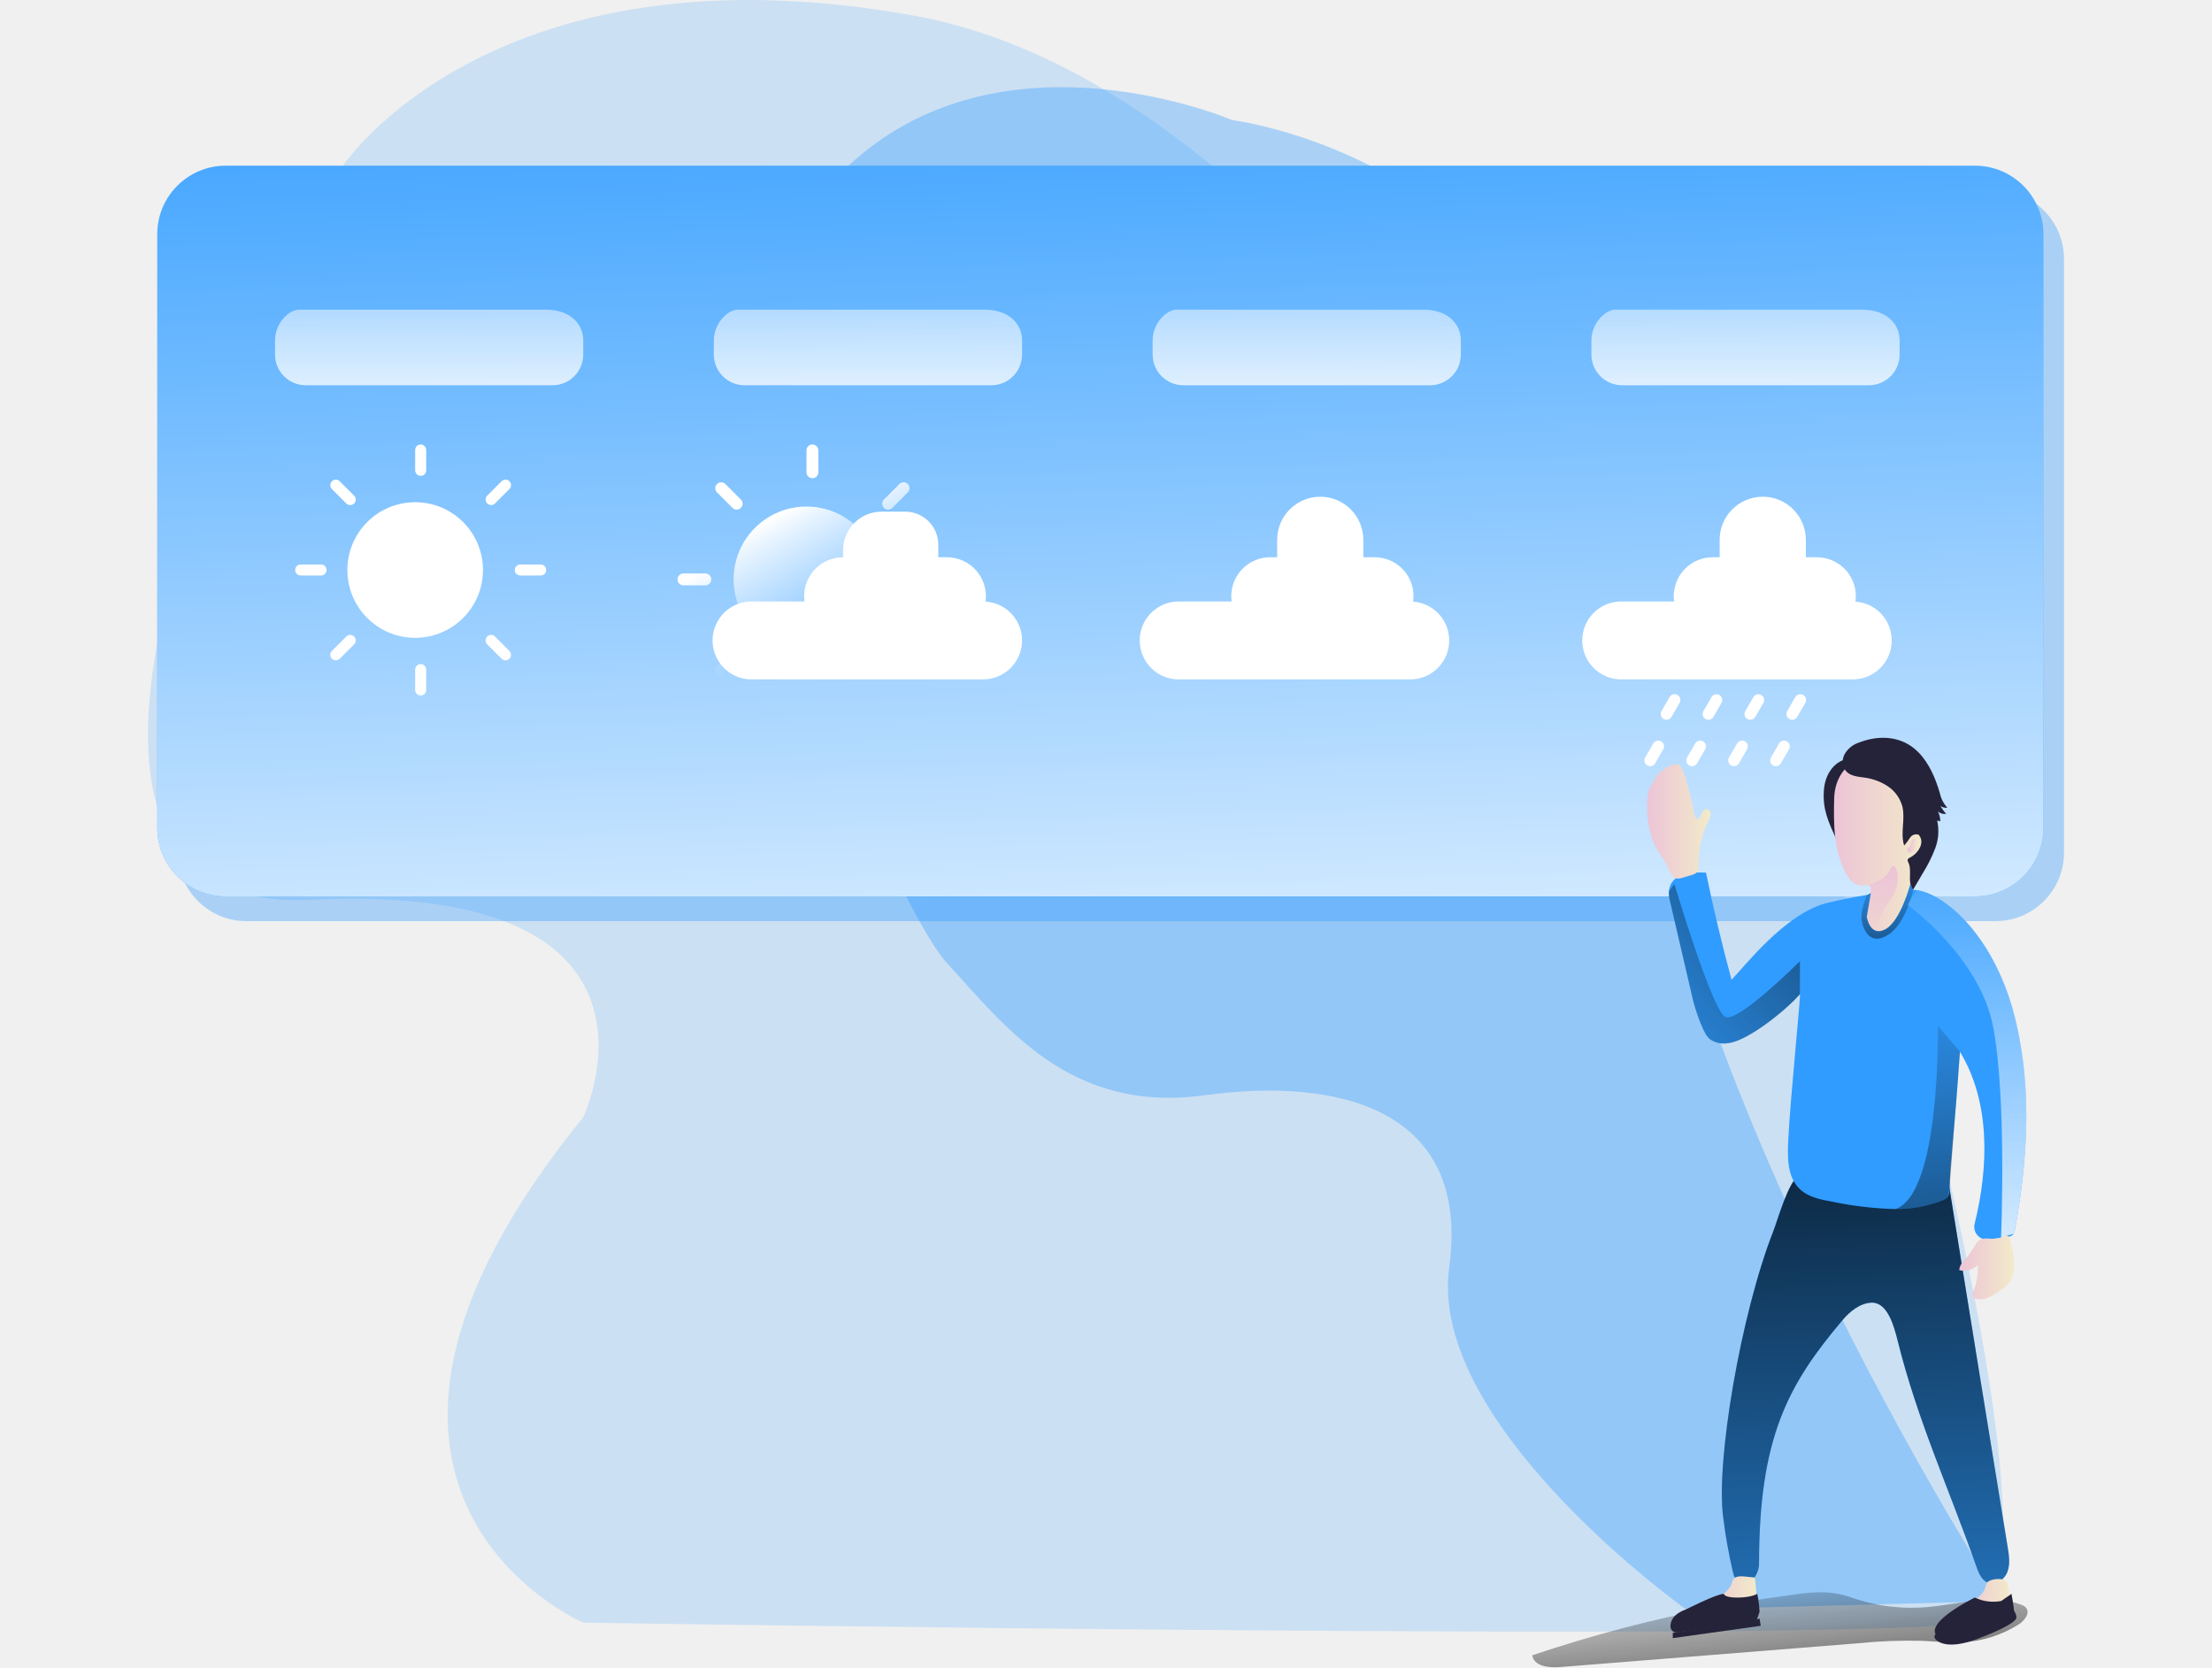
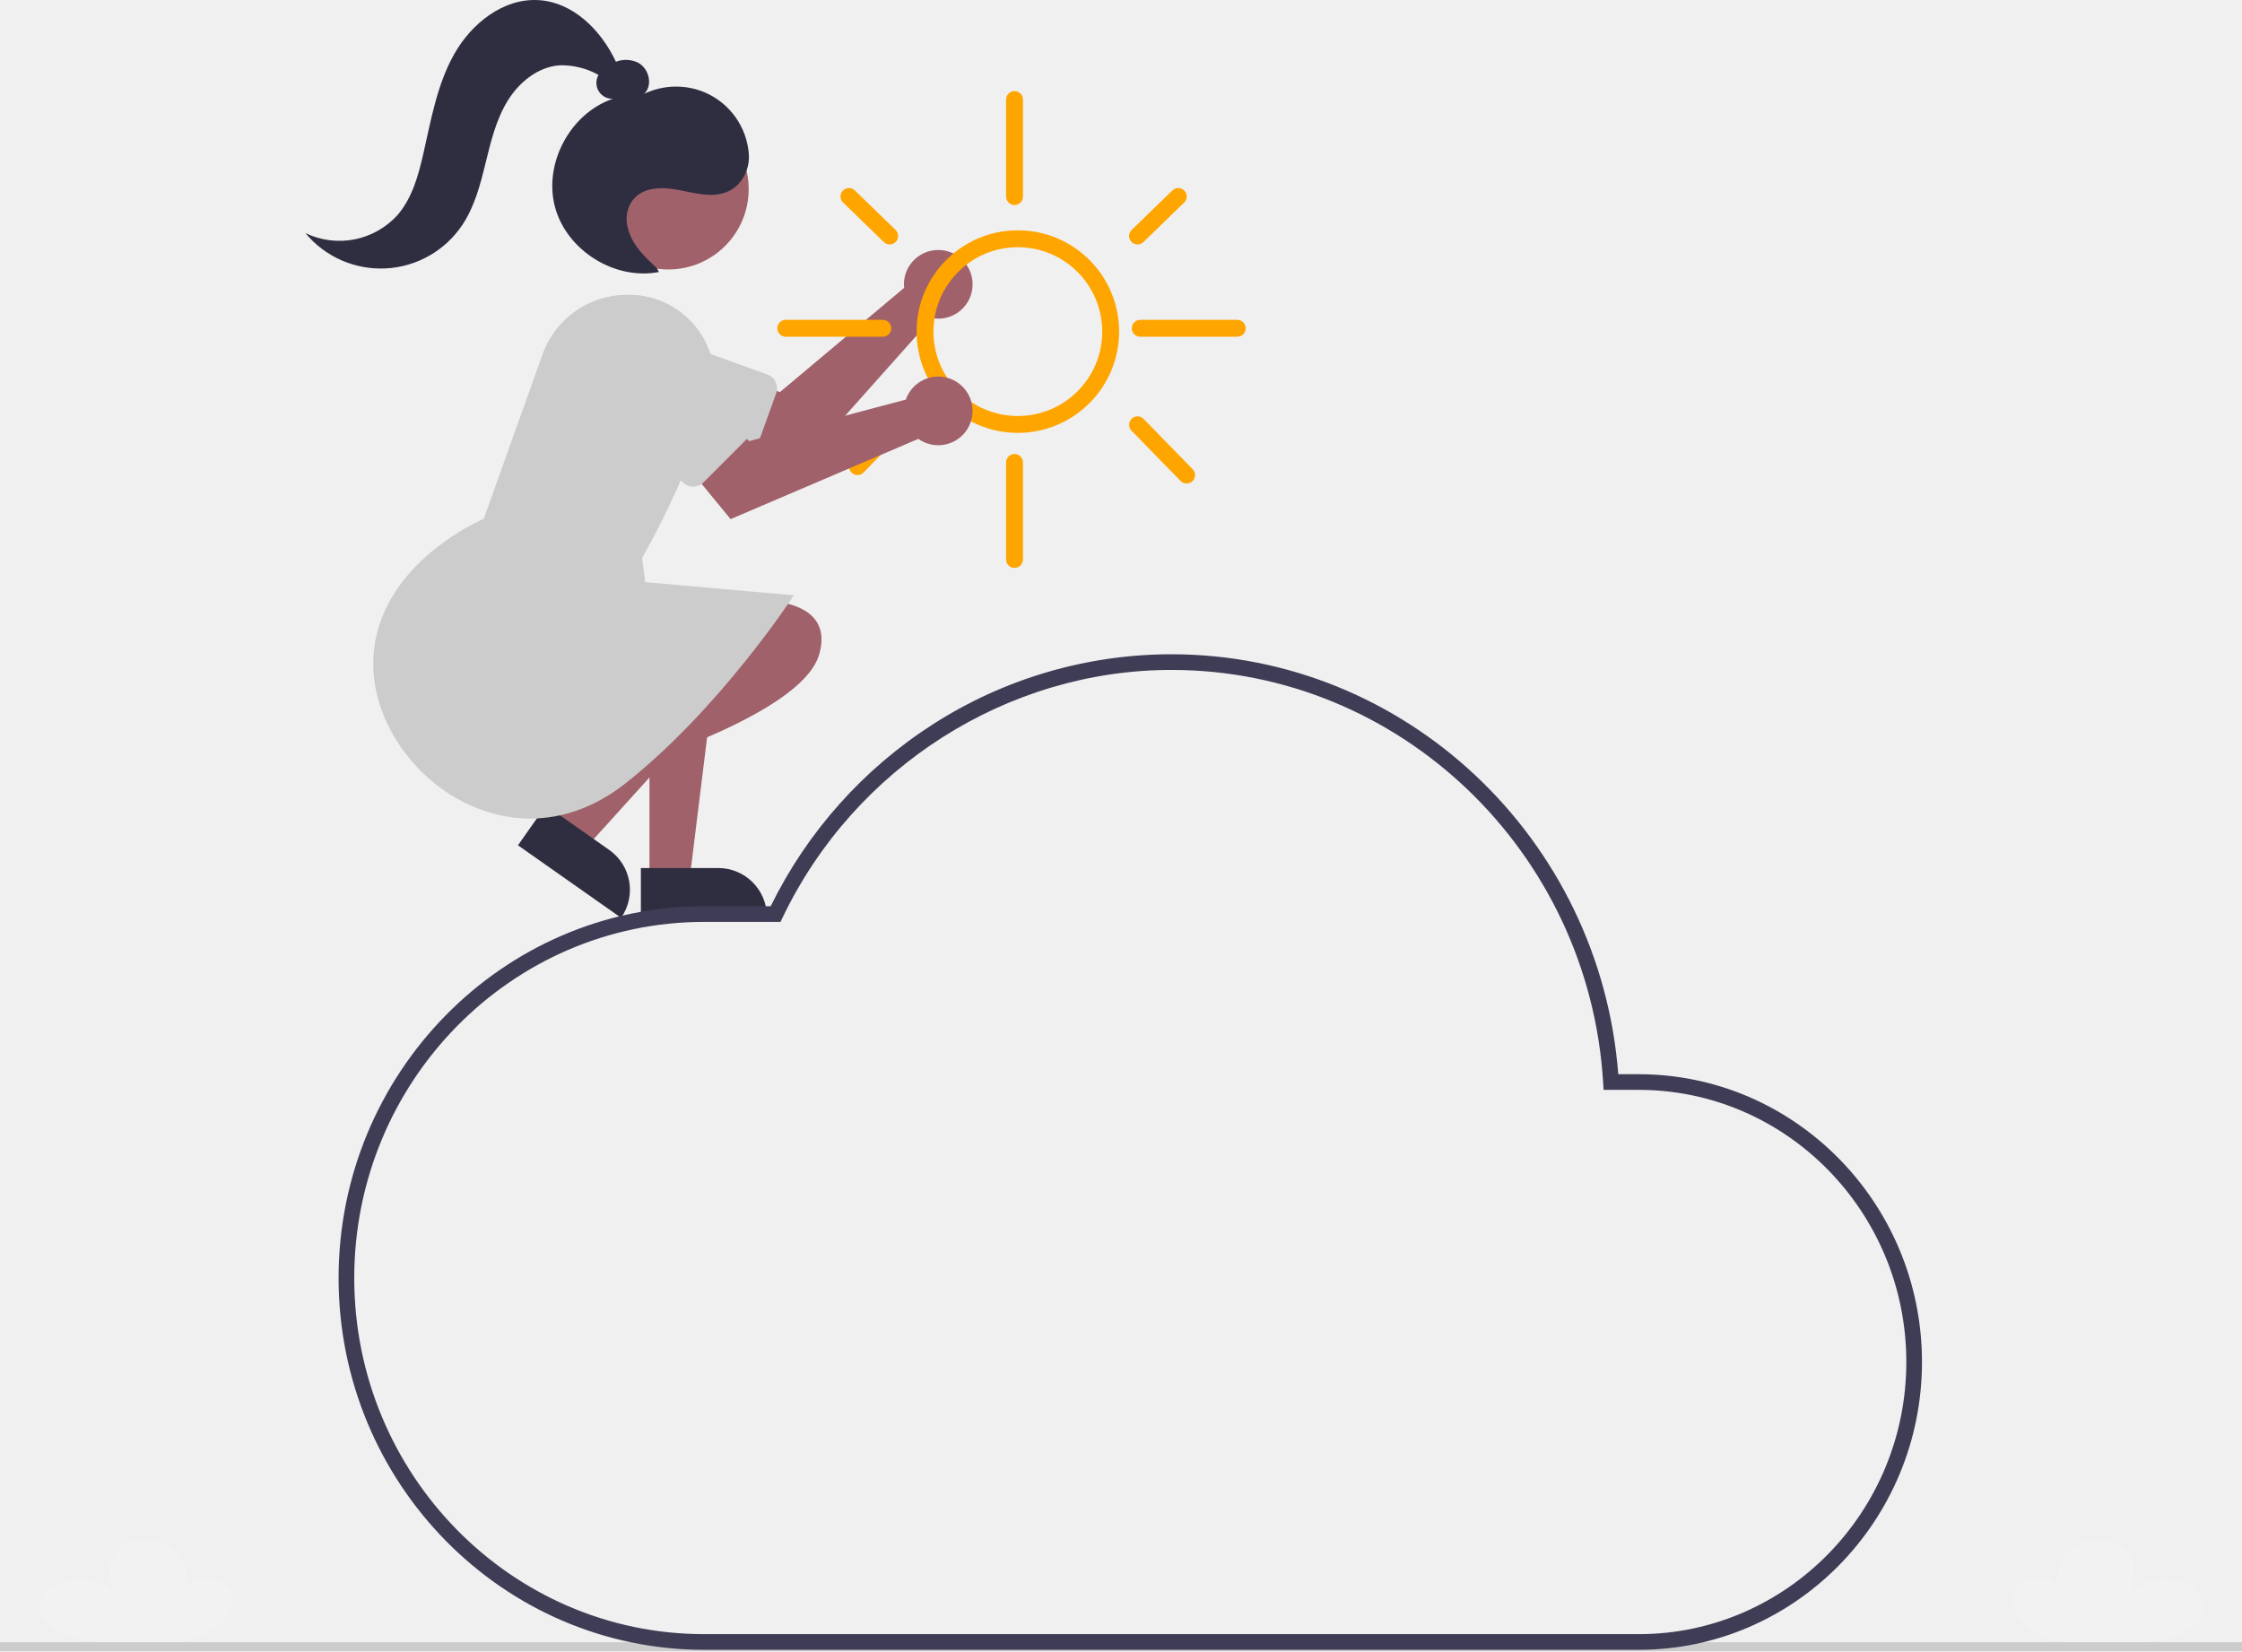
- <svg xmlns="http://www.w3.org/2000/svg" xmlns:xlink="http://www.w3.org/1999/xlink" id="Layer_1" data-name="Layer 1" viewBox="0 0 464.34 404.01" width="406" height="306" class="illustration styles_illustrationTablet__1DWOa">
-   <defs>
-     <linearGradient id="linear-gradient" x1="226.75" y1="-1.06" x2="235.76" y2="287.26" gradientUnits="userSpaceOnUse">
-       <stop offset="0" stop-color="#fff" stop-opacity="0" />
-       <stop offset="0.84" stop-color="#fff" stop-opacity="0.84" />
-       <stop offset="0.97" stop-color="#fff" />
-     </linearGradient>
-     <linearGradient id="linear-gradient-2" x1="163.44" y1="147.4" x2="151.05" y2="124.87" xlink:href="#linear-gradient" />
-     <linearGradient id="linear-gradient-3" x1="178.06" y1="142.77" x2="165.67" y2="120.24" xlink:href="#linear-gradient" />
-     <linearGradient id="linear-gradient-4" x1="153.9" y1="156.05" x2="141.51" y2="133.53" xlink:href="#linear-gradient" />
-     <linearGradient id="linear-gradient-5" x1="180.75" y1="207.07" x2="168.37" y2="184.55" gradientTransform="translate(170.64 -63.99) rotate(45)" xlink:href="#linear-gradient" />
-     <linearGradient id="linear-gradient-6" x1="194.73" y1="199.38" x2="182.34" y2="176.86" gradientTransform="translate(211.1 -80.74) rotate(45)" xlink:href="#linear-gradient" />
-     <linearGradient id="linear-gradient-7" x1="165.78" y1="215.31" x2="153.39" y2="192.78" gradientTransform="translate(348.4 40.04) rotate(90)" xlink:href="#linear-gradient" />
-     <linearGradient id="linear-gradient-8" x1="209.71" y1="191.15" x2="197.32" y2="168.62" gradientTransform="translate(405.61 -17.18) rotate(90)" xlink:href="#linear-gradient" />
-     <linearGradient id="linear-gradient-9" x1="211.82" y1="189.99" x2="199.43" y2="167.46" gradientTransform="translate(-63.57 194.51) rotate(-45)" xlink:href="#linear-gradient" />
-     <linearGradient id="linear-gradient-10" x1="163.67" y1="216.47" x2="151.28" y2="193.94" gradientTransform="translate(-104.02 177.76) rotate(-45)" xlink:href="#linear-gradient" />
-     <linearGradient id="linear-gradient-11" x1="89.92" y1="92.57" x2="89.92" y2="164.37" xlink:href="#linear-gradient" />
-     <linearGradient id="linear-gradient-12" x1="196.25" y1="92.57" x2="196.25" y2="164.37" xlink:href="#linear-gradient" />
-     <linearGradient id="linear-gradient-13" x1="302.58" y1="92.57" x2="302.58" y2="164.37" xlink:href="#linear-gradient" />
-     <linearGradient id="linear-gradient-14" x1="408.9" y1="92.57" x2="408.9" y2="164.37" xlink:href="#linear-gradient" />
-     <linearGradient id="linear-gradient-15" x1="415.16" y1="428.49" x2="420.51" y2="482.55" gradientUnits="userSpaceOnUse">
-       <stop offset="0" stop-opacity="0" />
-       <stop offset="0.88" stop-opacity="0.8" />
-       <stop offset="0.97" />
-     </linearGradient>
-     <linearGradient id="linear-gradient-16" x1="440.66" y1="507.56" x2="433.91" y2="297.52" xlink:href="#linear-gradient-15" />
-     <linearGradient id="linear-gradient-17" x1="385.03" y1="252.76" x2="400.5" y2="252.76" gradientUnits="userSpaceOnUse">
-       <stop offset="0" stop-color="#ecc4d7" />
-       <stop offset="0.42" stop-color="#efd4d1" />
-       <stop offset="1" stop-color="#f2eac9" />
-     </linearGradient>
-     <linearGradient id="linear-gradient-18" x1="460.7" y1="360.92" x2="474.02" y2="360.92" xlink:href="#linear-gradient-17" />
-     <linearGradient id="linear-gradient-19" x1="398.14" y1="440.93" x2="411.51" y2="440.93" xlink:href="#linear-gradient-17" />
-     <linearGradient id="linear-gradient-20" x1="460.34" y1="441.76" x2="473.36" y2="441.76" xlink:href="#linear-gradient-17" />
-     <linearGradient id="linear-gradient-21" x1="430.28" y1="258.64" x2="452.55" y2="258.64" xlink:href="#linear-gradient-17" />
-     <linearGradient id="linear-gradient-22" x1="448.73" y1="258.71" x2="450.61" y2="259.02" xlink:href="#linear-gradient-17" />
-     <linearGradient id="linear-gradient-23" x1="440.93" y1="264.54" x2="445.25" y2="299.78" xlink:href="#linear-gradient-17" />
-     <linearGradient id="linear-gradient-24" x1="442.5" y1="263.1" x2="445.46" y2="302.19" xlink:href="#linear-gradient-15" />
-     <linearGradient id="linear-gradient-25" x1="449.71" y1="284.21" x2="459.95" y2="419.6" xlink:href="#linear-gradient-15" />
-     <linearGradient id="linear-gradient-26" x1="372.07" y1="315.37" x2="463.58" y2="226.11" xlink:href="#linear-gradient-15" />
-     <linearGradient id="linear-gradient-27" x1="461.15" y1="253.71" x2="465.16" y2="382.1" xlink:href="#linear-gradient" />
-   </defs>
-   <path d="M69,94S105.29,39.22,207.3,57.59,386.55,234,386.55,234l56.24,45S489.9,442.07,463.05,447s-335.79,0-335.79,0-73.94-31.57,0-122.48c0,0,27.16-57.17-66-52.65S69,94,69,94Z" transform="translate(-21.76 -53.82)" fill="#309cff" opacity="0.19" style="isolation: isolate;" />
-   <path d="M284.54,82.93S221.3,55.68,184.22,101.86s17.39,170.42,31.27,185.45,29.63,36.42,62.3,31.91,64.57,3.44,59.31,41.7,57.4,82.87,57.4,82.87l76.37-2s-89.59-136.67-91.78-242.23S284.54,82.93,284.54,82.93Z" transform="translate(-21.76 -53.82)" fill="#309cff" opacity="0.36" style="isolation: isolate;" />
-   <rect x="7.26" y="46.15" width="457.07" height="177.05" rx="16.6" fill="#309cff" opacity="0.36" style="isolation: isolate;" />
-   <rect x="2.26" y="40.15" width="457.07" height="177.05" rx="16.6" fill="#309cff" />
-   <rect x="2.26" y="40.15" width="457.07" height="177.05" rx="16.6" fill="url(#linear-gradient)" />
-   <circle cx="64.76" cy="138.12" r="16.43" fill="#fff" />
-   <rect x="64.76" y="107.7" width="2.67" height="7.61" rx="1.33" fill="#fff" />
-   <rect x="64.76" y="160.92" width="2.67" height="7.61" rx="1.33" fill="#fff" />
-   <rect x="67.7" y="169.31" width="2.67" height="7.61" rx="1.33" transform="translate(-123.95 45.71) rotate(-45)" fill="#fff" />
-   <rect x="105.34" y="206.94" width="2.67" height="7.61" rx="1.33" transform="translate(-139.54 83.34) rotate(-45)" fill="#fff" />
-   <rect x="59.91" y="188.13" width="2.67" height="7.61" rx="1.33" transform="translate(-152.45 199.36) rotate(-90)" fill="#fff" />
-   <rect x="113.13" y="188.13" width="2.67" height="7.61" rx="1.33" transform="translate(-99.23 252.58) rotate(-90)" fill="#fff" />
-   <rect x="105.34" y="169.31" width="2.67" height="7.61" rx="1.33" transform="translate(131.89 -78.54) rotate(45)" fill="#fff" />
-   <rect x="67.7" y="206.94" width="2.67" height="7.61" rx="1.33" transform="translate(147.48 -40.91) rotate(45)" fill="#fff" />
-   <circle cx="159.59" cy="140.4" r="17.66" fill="url(#linear-gradient-2)" />
-   <rect x="159.59" y="107.7" width="2.87" height="8.18" rx="1.43" fill="url(#linear-gradient-3)" />
-   <rect x="159.59" y="164.92" width="2.87" height="8.18" rx="1.43" fill="url(#linear-gradient-4)" />
-   <rect x="161.12" y="169.9" width="2.87" height="8.18" rx="1.43" transform="translate(-97.18 112.09) rotate(-45)" fill="url(#linear-gradient-5)" />
-   <rect x="201.58" y="210.35" width="2.87" height="8.18" rx="1.43" transform="translate(-113.94 152.55) rotate(-45)" fill="url(#linear-gradient-6)" />
-   <rect x="152.75" y="190.13" width="2.87" height="8.18" rx="1.43" transform="translate(-61.8 294.58) rotate(-90)" fill="url(#linear-gradient-7)" />
-   <rect x="209.96" y="190.13" width="2.87" height="8.18" rx="1.43" transform="translate(-4.58 351.79) rotate(-90)" fill="url(#linear-gradient-8)" />
-   <rect x="201.58" y="169.9" width="2.87" height="8.18" rx="1.43" transform="translate(160.73 -146.41) rotate(45)" fill="url(#linear-gradient-9)" />
-   <rect x="161.12" y="210.35" width="2.87" height="8.18" rx="1.43" transform="translate(177.49 -105.95) rotate(45)" fill="url(#linear-gradient-10)" />
-   <path d="M119.83,147.17H60a7.44,7.44,0,0,1-7.44-7.44v-3.44c0-4.11,3.33-7.44,5.81-7.44h59.81c5.74,0,9.07,3.33,9.07,7.44v3.44A7.44,7.44,0,0,1,119.83,147.17Z" transform="translate(-21.76 -53.82)" fill="url(#linear-gradient-11)" />
-   <path d="M226.15,147.17H166.34a7.44,7.44,0,0,1-7.44-7.44v-3.44c0-4.11,3.33-7.44,5.81-7.44h59.81c5.74,0,9.07,3.33,9.07,7.44v3.44A7.44,7.44,0,0,1,226.15,147.17Z" transform="translate(-21.76 -53.82)" fill="url(#linear-gradient-12)" />
-   <path d="M332.48,147.17H272.67a7.44,7.44,0,0,1-7.44-7.44v-3.44c0-4.11,3.33-7.44,5.81-7.44h59.81c5.74,0,9.07,3.33,9.07,7.44v3.44A7.44,7.44,0,0,1,332.48,147.17Z" transform="translate(-21.76 -53.82)" fill="url(#linear-gradient-13)" />
-   <path d="M438.81,147.17H379a7.44,7.44,0,0,1-7.44-7.44v-3.44c0-4.11,3.33-7.44,5.8-7.44h59.82c5.74,0,9.07,3.33,9.07,7.44v3.44A7.44,7.44,0,0,1,438.81,147.17Z" transform="translate(-21.76 -53.82)" fill="url(#linear-gradient-14)" />
-   <path d="M233.59,209a9.42,9.42,0,0,1-9.44,9.44H168.34a9.44,9.44,0,1,1,0-18.87h12.53a9.07,9.07,0,0,1-.09-1.28,9.42,9.42,0,0,1,9.43-9.44h0v-1.72a9.33,9.33,0,0,1,9.33-9.33h5.75a8,8,0,0,1,8,8.05v3h2.1a9.45,9.45,0,0,1,9.35,10.75A9.42,9.42,0,0,1,233.59,209Z" transform="translate(-21.76 -53.82)" fill="#fff" />
-   <path d="M337.1,209a9.42,9.42,0,0,1-9.44,9.44H271.85a9.44,9.44,0,1,1,0-18.87h12.53a9.07,9.07,0,0,1-.09-1.28,9.42,9.42,0,0,1,9.43-9.44h1.69v-4.23a10.44,10.44,0,0,1,20.88,0v4.23H319a9.38,9.38,0,0,1,9.34,10.75A9.42,9.42,0,0,1,337.1,209Z" transform="translate(-21.76 -53.82)" fill="#fff" />
-   <path d="M444.34,209a9.42,9.42,0,0,1-9.44,9.44H379.09a9.44,9.44,0,1,1,0-18.87h12.52a9.07,9.07,0,0,1-.09-1.28,9.42,9.42,0,0,1,9.44-9.44h1.68v-4.23a10.44,10.44,0,0,1,20.88,0v4.23h2.68a9.44,9.44,0,0,1,9.44,9.44,8.17,8.17,0,0,1-.1,1.31A9.42,9.42,0,0,1,444.34,209Z" transform="translate(-21.76 -53.82)" fill="#fff" />
-   <rect x="389.34" y="221.77" width="2.8" height="6.72" rx="1.4" transform="translate(143.15 -219.03) rotate(30)" fill="#fff" />
-   <rect x="399.5" y="221.77" width="2.8" height="6.72" rx="1.4" transform="translate(144.51 -224.1) rotate(30)" fill="#fff" />
-   <rect x="409.65" y="221.77" width="2.8" height="6.72" rx="1.4" transform="translate(145.87 -229.18) rotate(30)" fill="#fff" />
-   <rect x="419.81" y="221.77" width="2.8" height="6.72" rx="1.4" transform="translate(147.23 -234.26) rotate(30)" fill="#fff" />
-   <rect x="385.38" y="233.02" width="2.8" height="6.72" rx="1.4" transform="translate(148.25 -215.54) rotate(30)" fill="#fff" />
-   <rect x="395.54" y="233.02" width="2.8" height="6.72" rx="1.4" transform="translate(149.61 -220.62) rotate(30)" fill="#fff" />
-   <rect x="405.69" y="233.02" width="2.8" height="6.72" rx="1.4" transform="translate(150.97 -225.7) rotate(30)" fill="#fff" />
-   <rect x="415.85" y="233.02" width="2.8" height="6.72" rx="1.4" transform="translate(152.33 -230.77) rotate(30)" fill="#fff" />
-   <path d="M427.89,245.38c-.32,4.59,1.11,7.59,3,11.77-.67-4.24,1.85-8.27,2.8-12.46.28-1.21,2.77-4.62,2.31-5.78C435,236.22,428.41,238,427.89,245.38Z" transform="translate(-21.76 -53.82)" fill="#25233a" />
-   <path d="M357.22,454.91c.39,2.62,3.94,3.08,6.58,2.87L436.2,452a124.27,124.27,0,0,1,15.31-.6c3.36.14,6.72.55,10.09.36A28.48,28.48,0,0,0,475,447.5c1.46-.91,3-2.81,1.86-4.13a2.87,2.87,0,0,0-1.23-.74c-7-2.62-14.65-.16-22.06.54A43.9,43.9,0,0,1,434.81,441c-5.75-2.1-10.08-1.37-16.27-.51a340.5,340.5,0,0,0-39.27,7.82Q368.14,451.25,357.22,454.91Z" transform="translate(-21.76 -53.82)" fill="url(#linear-gradient-15)" />
-   <path d="M455,449.81s-.71.46,0,1.26,3.31,2.36,9.74,0,9.2-4.14,9.67-4.89-.4-2-.4-2Z" transform="translate(-21.76 -53.82)" fill="#25233a" />
-   <path d="M403.52,421.69c-1.9-13.58,4.28-49.52,12.1-69.48,1.18-3,3.6-12,6.37-13.74,1.65-1,7.49.29,9.39-.05,7-1.23,13.34.84,20.33-.39,1.93-.34,4.24-.55,5.54.91a5.79,5.79,0,0,1,1.11,3q7,43.42,14.09,86.86c.32,2,.63,4-.08,5.9s-2.81,3.35-4.67,2.65c-1.56-.58-2.28-2.32-2.83-3.89-6.46-18.38-14.37-35.69-19.05-54.61-.95-3.8-2.51-9.54-6.42-9.38-2.71.11-5.18,2.09-6.93,4.16-13.25,15.68-20.27,28.39-20.29,59.16,0,2.57-2.36,5.83-4.66,4.68-1.07-.53-1.46-1.83-1.73-3a123.71,123.71,0,0,1-2.27-12.82" transform="translate(-21.76 -53.82)" fill="#309cff" />
-   <path d="M403.52,421.69c-1.9-13.58,4.28-49.52,12.1-69.48,1.18-3,3.6-12,6.37-13.74,1.65-1,7.49.29,9.39-.05,7-1.23,13.34.84,20.33-.39,1.93-.34,4.24-.55,5.54.91a5.79,5.79,0,0,1,1.11,3q7,43.42,14.09,86.86c.32,2,.63,4-.08,5.9s-2.81,3.35-4.67,2.65c-1.56-.58-2.28-2.32-2.83-3.89-6.46-18.38-14.37-35.69-19.05-54.61-.95-3.8-2.51-9.54-6.42-9.38-2.71.11-5.18,2.09-6.93,4.16-13.25,15.68-20.27,28.39-20.29,59.16,0,2.57-2.36,5.83-4.66,4.68-1.07-.53-1.46-1.83-1.73-3a123.71,123.71,0,0,1-2.27-12.82" transform="translate(-21.76 -53.82)" fill="url(#linear-gradient-16)" />
-   <path d="M474.24,351.55a3.51,3.51,0,0,1-.4,1.26,1.31,1.31,0,0,1-.27.31,2.37,2.37,0,0,1-1.32.44c-.91.12-2.64.38-4.38.61a3.11,3.11,0,0,1-3.44-3.83c3.46-14,3.79-29.56-3.56-41.66-1.35,20-2.41,26.84-2.54,33.19a3.39,3.39,0,0,1-.37,1.9l0,.06a3.17,3.17,0,0,1-1.36.89,29.76,29.76,0,0,1-11.43,2.07A85.19,85.19,0,0,1,429.89,345c-2.83-.51-5.84-1.11-7.9-3.12-3.07-3-2.93-7.86-2.71-12.13.5-10.05,3.1-35.39,2.81-35.05-3.45,4-12.79,11.42-17.37,11.87a6,6,0,0,1-4.32-.86,4.28,4.28,0,0,1-.79-.8c-1.27-1.65-3-6.87-3.46-8.9l-5.61-24.13a6.69,6.69,0,0,1-.21-1.66c0-.14,0-.28,0-.41.38-4.34,5.29-4.78,9-4.53q2.7,13.06,6.19,25.95c3-3.07,12.72-15.73,22.7-18.5a120.34,120.34,0,0,1,21.2-3.29,6.93,6.93,0,0,1,.89.05c6.81.79,19.57,11.4,24.31,32.65C478.3,318.41,477.2,335.16,474.24,351.55Z" transform="translate(-21.76 -53.82)" fill="#309cff" />
-   <path d="M387.45,259.68a14.43,14.43,0,0,1-1.14-2.61,24.58,24.58,0,0,1-1.21-9.56,7,7,0,0,1,1-3.51c.13-.19.28-.37.41-.57s.29-.64.45-1a7.08,7.08,0,0,1,2.17-2.19,8.8,8.8,0,0,1,1.15-.76A8.33,8.33,0,0,1,392,239a1.07,1.07,0,0,1,.56,0,.9.9,0,0,1,.4.3,8,8,0,0,1,1.41,3.1,72.2,72.2,0,0,1,2.18,8.93c.07.48.39,1.13.84.94a.79.79,0,0,0,.34-.38l.66-1.16a1.59,1.59,0,0,1,.84-.85c.6-.16,1.18.46,1.23,1.08a3.56,3.56,0,0,1-.54,1.77,23.07,23.07,0,0,0-2.38,10.89,2.6,2.6,0,0,1-.14,1.18c-.48,1-2.17,1.19-3.12,1.5s-1.94.73-2.83,0a8.81,8.81,0,0,1-1.59-2.76C389.2,262.11,388.2,261,387.45,259.68Z" transform="translate(-21.76 -53.82)" fill="url(#linear-gradient-17)" />
-   <path d="M460.7,361.6a4.8,4.8,0,0,0,4.49-1.24A14.18,14.18,0,0,1,464,367c-.16.35-.32.78-.09,1.09a1,1,0,0,0,.34.25,4.25,4.25,0,0,0,3.25,0,12.14,12.14,0,0,0,2.88-1.65,9.15,9.15,0,0,0,2.77-2.55,8.11,8.11,0,0,0,.75-5,35.13,35.13,0,0,0-.84-5,1.41,1.41,0,0,0-.25-.59c-.46-.57-1.36-.2-2,.1-2.22,1-4.48-.72-5.95,1.4a36.2,36.2,0,0,1-2.16,3.27C461.87,359.26,460.76,360.2,460.7,361.6Z" transform="translate(-21.76 -53.82)" fill="url(#linear-gradient-18)" />
-   <path d="M403.65,440a36.06,36.06,0,0,1-4.19,2.52c-.68.42-1.42,1-1.3,1.84s1.19,1.24,2.07,1.36a45.9,45.9,0,0,0,5,.3,10.93,10.93,0,0,0,4.34-.49,3,3,0,0,0,1.38-1,4,4,0,0,0,.56-2.23,34.35,34.35,0,0,0-.29-5.82.49.49,0,0,0-.16-.37.5.5,0,0,0-.3-.08c-1.21-.05-3.64-.66-4.62.22-.45.41-.53,1.34-.82,1.86A9,9,0,0,1,403.65,440Z" transform="translate(-21.76 -53.82)" fill="url(#linear-gradient-19)" />
-   <path d="M465.16,441c-1.2,1-2.63,1.76-3.85,2.76a2.23,2.23,0,0,0-1,1.48,1.62,1.62,0,0,0,1,1.41,4.39,4.39,0,0,0,1.76.35,27.92,27.92,0,0,0,7.18-.57,4,4,0,0,0,2.86-1.67,4.33,4.33,0,0,0,.11-2.67l-.6-3.4a2.94,2.94,0,0,0-.83-1.89c-.85-.66-3.44-.39-4.21.37-.44.42-.5,1.38-.79,1.92A6.69,6.69,0,0,1,465.16,441Z" transform="translate(-21.76 -53.82)" fill="url(#linear-gradient-20)" />
-   <path d="M452,258.79c-1.36,4.73-.65,2.28-2.21,8.33-1.5,5.87-2.38,8.44-3.9,10-3.09,3.21-5,3.71-6.25,3.09-1.82-.89-2-4.23-1.92-4.66.35-1.83,2.1-5.19,1.5-6.94-.11-.32-.41-.35-.83-.31-1.15.09-3.22.68-5-2.59-3.15-5.72-3.16-12.11-3-18.46.15-5.63,3.69-9.64,9.11-10.35a10.61,10.61,0,0,1,10.39,5.21C452.25,246.33,453.31,254.07,452,258.79Z" transform="translate(-21.76 -53.82)" fill="url(#linear-gradient-21)" />
-   <path d="M436.17,233.83a6.12,6.12,0,0,0-3.29,2.81,3.73,3.73,0,0,0,.46,4.13c1.1,1.14,2.84,1.24,4.4,1.47a13.51,13.51,0,0,1,5.68,2.12,8.62,8.62,0,0,1,3.49,4.85c.77,3.09-.54,6.46.44,9.49a15,15,0,0,0,1.43-1.9,1.78,1.78,0,0,1,2.07-.72c1.7,1.88-.15,4.57-2.1,5.54a1,1,0,0,0-.51.4c-.12.26,0,.55.15.81.93,2.08-.33,4.85,1.1,6.62l2.32-3.95a34.55,34.55,0,0,0,3.06-6.11,11.69,11.69,0,0,0,.48-6.74l.76.17a5.78,5.78,0,0,0-.57-2.38,2.32,2.32,0,0,0,2,.57,8.59,8.59,0,0,1-1.39-1.9,2.24,2.24,0,0,0,1.66.42A7.42,7.42,0,0,1,456,246c-1.07-3.61-2.57-7.21-5.2-9.89C446.84,232.06,441.22,231.81,436.17,233.83Z" transform="translate(-21.76 -53.82)" fill="#25233a" />
-   <path d="M448.87,258.78A3.05,3.05,0,0,0,449,258a1.22,1.22,0,0,1,.32-.71.66.66,0,0,1,.74-.15.91.91,0,0,1,.35.81,2.8,2.8,0,0,1-1,2.22,1,1,0,0,1-.82.26.75.75,0,0,1-.5-.55C447.9,259.05,448.6,259.34,448.87,258.78Z" transform="translate(-21.76 -53.82)" fill="url(#linear-gradient-22)" />
-   <path d="M444.24,271.48a42.74,42.74,0,0,0-4.65,8.74c-1.82-.89-2-4.23-1.92-4.66.35-1.83,2.1-5.19,1.5-6.94-.11-.32-.41-.35-.83-.31h0s4.63-1.05,5.66-3.91S447.38,267,444.24,271.48Z" transform="translate(-21.76 -53.82)" fill="url(#linear-gradient-23)" />
-   <path d="M448.85,268s-2.31,9-6.06,11-4.51-3.05-4.51-3.05l1-5.74-1,.55s-1.64,3.92-1.22,6.17,2.11,6.22,6.48,3.35,5.95-10.77,5.95-10.77Z" transform="translate(-21.76 -53.82)" fill="#309cff" />
-   <path d="M448.85,268s-2.31,9-6.06,11-4.51-3.05-4.51-3.05l1-5.74-1,.55s-1.64,3.92-1.22,6.17,2.11,6.22,6.48,3.35,5.95-10.77,5.95-10.77Z" transform="translate(-21.76 -53.82)" fill="url(#linear-gradient-24)" />
-   <path d="M460.87,308.68l-2.54,33.19s-.11.55-.42,2a3.17,3.17,0,0,1-1.36.89,29.76,29.76,0,0,1-11.43,2.07c11.2-3.57,10.38-44.48,10.38-44.48Z" transform="translate(-21.76 -53.82)" fill="url(#linear-gradient-25)" />
-   <path d="M394.5,443.79s7.32-3.73,9.15-3.77c0,0,0,.94,3.38.91s4.72-.91,4.72-.91a27.46,27.46,0,0,1,.56,4.33,15.06,15.06,0,0,1-.8,2.18l-19.13,2.84a1.45,1.45,0,0,1-1.66-1.39C390.68,446.7,391.3,444.94,394.5,443.79Z" transform="translate(-21.76 -53.82)" fill="#25233a" />
-   <path d="M464.47,440.93a10.43,10.43,0,0,0,6.4.83l2.49-1.74s.61,3.35.61,4.12a10.37,10.37,0,0,1-.61,2.42s-12.17,6.46-16.71,4.55C449.62,448.15,464.47,440.93,464.47,440.93Z" transform="translate(-21.76 -53.82)" fill="#25233a" />
-   <polygon points="369.52 395.67 390.56 392.23 390.83 393.95 369.52 396.94 369.52 395.67" fill="#25233a" />
-   <path d="M422.09,286.73v8c-3.45,4-12.79,11.42-17.37,11.87a6,6,0,0,1-4.32-.86,4.28,4.28,0,0,1-.79-.8c-1.27-1.65-3-6.87-3.46-8.9l-5.61-24.13a6.69,6.69,0,0,1-.21-1.66c0-.14,0-.28,0-.41l1.33-1.84s9.2,30.95,12.39,32.26S422.09,286.73,422.09,286.73Z" transform="translate(-21.76 -53.82)" fill="url(#linear-gradient-26)" />
-   <path d="M474.24,351.55a3.51,3.51,0,0,1-.4,1.26l-3,.8s1.39-34.41-2-51.3S448.07,273,448.07,273l2.3-3.48c6.81.79,19.57,11.4,24.31,32.65C478.3,318.41,477.2,335.16,474.24,351.55Z" transform="translate(-21.76 -53.82)" fill="url(#linear-gradient-27)" />
+ <svg xmlns="http://www.w3.org/2000/svg" id="f3bef9ad-0239-4908-ae6d-7464f49c7d52" data-name="Layer 1" viewBox="0 0 859.113 632.679">
+   <path id="bf948e58-f613-467a-9468-983dc892a127" data-name="Path 449" d="M967.942,763.866c-10.593-.44-20.244-4.715-24.61-11.338q-.306-.465-.577-.943c-1.594-2.822-2.092-6.066-.349-8.847s6.1-4.893,10.468-4.454,7.785,3.926,5.976,6.686c-.4-5.578-.735-11.439,3.762-16.294a16.436,16.436,0,0,1,9.207-4.758c9.062-1.594,15.078,3.53,16.283,8.7.889,3.819-.339,7.7-1.562,11.479,3.769-4.457,12.732-6.44,19.6-4.335s10.673,8,8.328,12.9c-2.763,5.764-11.974,8.743-20.53,10.318C986.87,764.281,976.276,764.212,967.942,763.866Z" transform="translate(-170.4435 -133.6603)" fill="#f2f2f2" />
+   <path id="b42aec13-b3c1-4211-a06e-06d70154504c" data-name="Path 538" d="M232.952,763.866c10.593-.44,20.244-4.715,24.609-11.338q.307-.465.577-.943c1.594-2.822,2.092-6.066.349-8.847s-6.1-4.893-10.468-4.454-7.786,3.926-5.976,6.686c.4-5.578.735-11.439-3.762-16.294a16.436,16.436,0,0,0-9.206-4.758c-9.062-1.594-15.078,3.53-16.283,8.7-.889,3.819.339,7.7,1.562,11.479-3.769-4.457-12.732-6.44-19.6-4.335s-10.674,8-8.328,12.9c2.763,5.764,11.974,8.743,20.53,10.318C214.024,764.281,224.617,764.212,232.952,763.866Z" transform="translate(-170.4435 -133.6603)" fill="#f2f2f2" />
+   <rect id="ff921942-c1a5-4092-8e51-cfff0188952a" data-name="Rectangle 73" y="629.236" width="859.113" height="3.443" fill="#ccc" />
+   <path id="a8ec5313-8437-40fa-9ae6-49ad9c080ae2" data-name="Path 525" d="M516.845,241.872a13.191,13.191,0,0,0,.062,2.077l-47.612,39.958-14.2-5.141-10.559,20.414,31.043,14.776,52.052-58.411a13.155,13.155,0,1,0-10.787-13.674Z" transform="translate(-170.4435 -133.6603)" fill="#a0616a" />
+   <path id="b5ad9c77-52a4-4655-bf33-f0307720c346" data-name="Path 526" d="M452.989,308.973l-45.978-16.6a16.92,16.92,0,1,1,11.489-31.831l45.978,16.6a5.639,5.639,0,0,1,3.39,7.218l-0.0.001-7.659,21.221a5.648,5.648,0,0,1-7.22,3.39Z" transform="translate(-170.4435 -133.6603)" fill="#ccc" />
+   <path id="ee570c5a-79aa-496e-9580-2e913ce96aae" data-name="Path 527" d="M419.316,470.648h15.366l7.31-59.27h-22.678Z" transform="translate(-170.4435 -133.6603)" fill="#a0616a" />
+   <path id="ab71c019-c25e-46eb-a51f-1c429aa2c12d" data-name="Path 528" d="M464.315,484.917l-48.293.003-.001-18.659,29.634-.002a18.659,18.659,0,0,1,18.66,18.658Z" transform="translate(-170.4435 -133.6603)" fill="#2f2e41" />
+   <path id="f36d9583-efe1-4c6b-b146-57ada20cd73c" data-name="Path 529" d="M381.34,450.797l12.57,8.838,40.071-44.279-18.551-13.043Z" transform="translate(-170.4435 -133.6603)" fill="#a0616a" />
+   <path id="efce1b5c-13fd-487e-9a00-7bbfe0293cc7" data-name="Path 530" d="M408.43,485.321l-39.504-27.769,10.729-15.263,24.241,17.04a18.657,18.657,0,0,1,4.534,25.992Z" transform="translate(-170.4435 -133.6603)" fill="#2f2e41" />
+   <path id="b962c087-78c3-438a-b2f2-2ecccfec7131" data-name="Path 531" d="M452.939,363.882s38.347-4.524,31.464,20.359-83.577,46.374-83.577,46.374Z" transform="translate(-170.4435 -133.6603)" fill="#a0616a" />
+   <circle id="b4ce5f2d-2188-4402-bc9c-1bcfffccb703" data-name="Ellipse 71" cx="256.101" cy="72.466" r="30.784" fill="#a0616a" />
+   <path id="bec54b22-7d61-4f61-9a6e-d6909ce0cfb7" data-name="Path 532" d="M328.372,425.52c-17.517-20.4-23.646-51.7,4.288-77.736a92.071,92.071,0,0,1,23.168-15.386l22.512-62.963a34.309,34.309,0,0,1,31.709-22.808,32.834,32.834,0,0,1,31.851,20.484,28.5,28.5,0,0,1,.884,20.184,324.212,324.212,0,0,1-26.269,60.1l1.164,9.313,56.907,5.058-.531.863c-.277.45-28.128,42.885-63.758,71.052-12.183,9.63-24.78,13.622-36.67,13.621C355.598,447.306,339.2,438.127,328.372,425.52Z" transform="translate(-170.4435 -133.6603)" fill="#ccc" />
+   <path id="f5e0fb0e-7954-451a-aeef-f3006d7ce30b" data-name="Path 533" d="M323.002,215.786c5.446-6.49,7.782-14.978,9.662-23.24,2.973-13.071,5.274-26.587,11.88-38.252s18.745-21.33,32.13-20.594c13.309.732,24.068,11.439,29.779,23.621a10.594,10.594,0,0,1,8.6.415c4.116,2.254,5.655,8.661,2.229,11.869a28.44,28.44,0,0,1,23.159-.577,27.994,27.994,0,0,1,16.957,23.757,15.262,15.262,0,0,1-4.058,11.45c-5.906,6.08-14.26,3.983-21.688,2.434-7.016-1.463-15.561-1.858-19.514,4.827a12.53,12.53,0,0,0-1.219,9.156c1.514,6.673,6.455,11.321,11.248,15.77l.784,1.456c-16.924,3.3-35.4-8.258-39.844-24.919s5.84-35.882,22.162-41.44h0a6.1,6.1,0,0,1-5.48-9.145,29.015,29.015,0,0,0-14.805-3.699c-8.431.553-15.727,6.554-20.115,13.775s-6.375,15.6-8.387,23.807-4.19,16.569-8.882,23.6a37.55,37.55,0,0,1-60.161,3.086A29.967,29.967,0,0,0,323.002,215.786Z" transform="translate(-170.4435 -133.6603)" fill="#2f2e41" />
+   <path d="M560.473,299.527A38.807,38.807,0,1,1,599.279,260.72,38.851,38.851,0,0,1,560.473,299.527Zm0-71.145A32.339,32.339,0,1,0,592.811,260.72,32.375,32.375,0,0,0,560.473,228.381Z" transform="translate(-170.4435 -133.6603)" fill="#ffa500" />
+   <path d="M559.199,212.212a3.234,3.234,0,0,1-3.234-3.234V171.788a3.234,3.234,0,0,1,6.468,0V208.978A3.234,3.234,0,0,1,559.199,212.212Z" transform="translate(-170.4435 -133.6603)" fill="#ffa500" />
+   <path d="M508.731,262.681H471.541a3.234,3.234,0,0,1,0-6.468h37.19a3.234,3.234,0,0,1,0,6.468Z" transform="translate(-170.4435 -133.6603)" fill="#ffa500" />
+   <path d="M644.554,262.681H607.364a3.234,3.234,0,0,1,0-6.468h37.19a3.234,3.234,0,0,1,0,6.468Z" transform="translate(-170.4435 -133.6603)" fill="#ffa500" />
+   <path d="M606.342,227.322a3.234,3.234,0,0,1-2.252-5.555l15.574-15.11a3.234,3.234,0,1,1,4.503,4.642L608.594,226.409A3.222,3.222,0,0,1,606.342,227.322Z" transform="translate(-170.4435 -133.6603)" fill="#ffa500" />
+   <path d="M511.369,227.322a3.223,3.223,0,0,1-2.252-.913l-15.574-15.11a3.234,3.234,0,1,1,4.503-4.642l15.574,15.11a3.234,3.234,0,0,1-2.252,5.555Z" transform="translate(-170.4435 -133.6603)" fill="#ffa500" />
+   <path d="M499.029,315.696a3.235,3.235,0,0,1-2.32-5.487l15.574-16.038a3.234,3.234,0,0,1,4.641,4.507L501.349,314.715A3.229,3.229,0,0,1,499.029,315.696Z" transform="translate(-170.4435 -133.6603)" fill="#ffa500" />
+   <path d="M625.15,318.93a3.218,3.218,0,0,1-2.314-.976l-18.808-19.272a3.233,3.233,0,1,1,4.628-4.516l18.808,19.272a3.233,3.233,0,0,1-2.314,5.492Z" transform="translate(-170.4435 -133.6603)" fill="#ffa500" />
+   <path d="M559.199,351.269a3.234,3.234,0,0,1-3.234-3.234V310.845a3.234,3.234,0,1,1,6.468,0v37.19A3.234,3.234,0,0,1,559.199,351.269Z" transform="translate(-170.4435 -133.6603)" fill="#ffa500" />
+   <path id="b0998da5-27dc-40b2-8d45-277f647e44e1" data-name="Path 536" d="M518.389,284.863a13.189,13.189,0,0,0-.826,1.906l-60.083,15.933-10.667-10.689-18.235,13.989,21.819,26.57,71.943-30.748a13.155,13.155,0,1,0-3.952-16.962Z" transform="translate(-170.4435 -133.6603)" fill="#a0616a" />
+   <path id="a2d8cb05-8bad-48ca-a39c-34dd34963d12" data-name="Path 537" d="M432.065,318.459l-34.563-34.568a16.92,16.92,0,1,1,23.929-23.929h0l34.565,34.565a5.639,5.639,0,0,1,.001,7.975l-.001.001-15.953,15.954a5.648,5.648,0,0,1-7.977,0Z" transform="translate(-170.4435 -133.6603)" fill="#ccc" />
+   <path d="M798.37,765.815H440.288c-77.252,0-140.1-63.906-140.1-142.458s62.849-142.458,140.1-142.458H465.762a173.714,173.714,0,0,1,62.432-69.888,169.271,169.271,0,0,1,91.134-26.659c89.593,0,164.269,70.452,171.219,160.913h7.823c59.858,0,108.557,49.469,108.557,110.275S858.229,765.815,798.37,765.815Zm-358.083-278.915c-73.943,0-134.1,61.214-134.1,136.458,0,75.243,60.157,136.458,134.1,136.458H798.37c56.55,0,102.557-46.777,102.557-104.275s-46.007-104.275-102.557-104.275H784.925l-.172-2.817c-5.406-88.651-78.069-158.095-165.424-158.095-62.904,0-121.383,37.229-148.983,94.843l-.816,1.704Z" transform="translate(-170.4435 -133.6603)" fill="#3f3d56" />
</svg>
